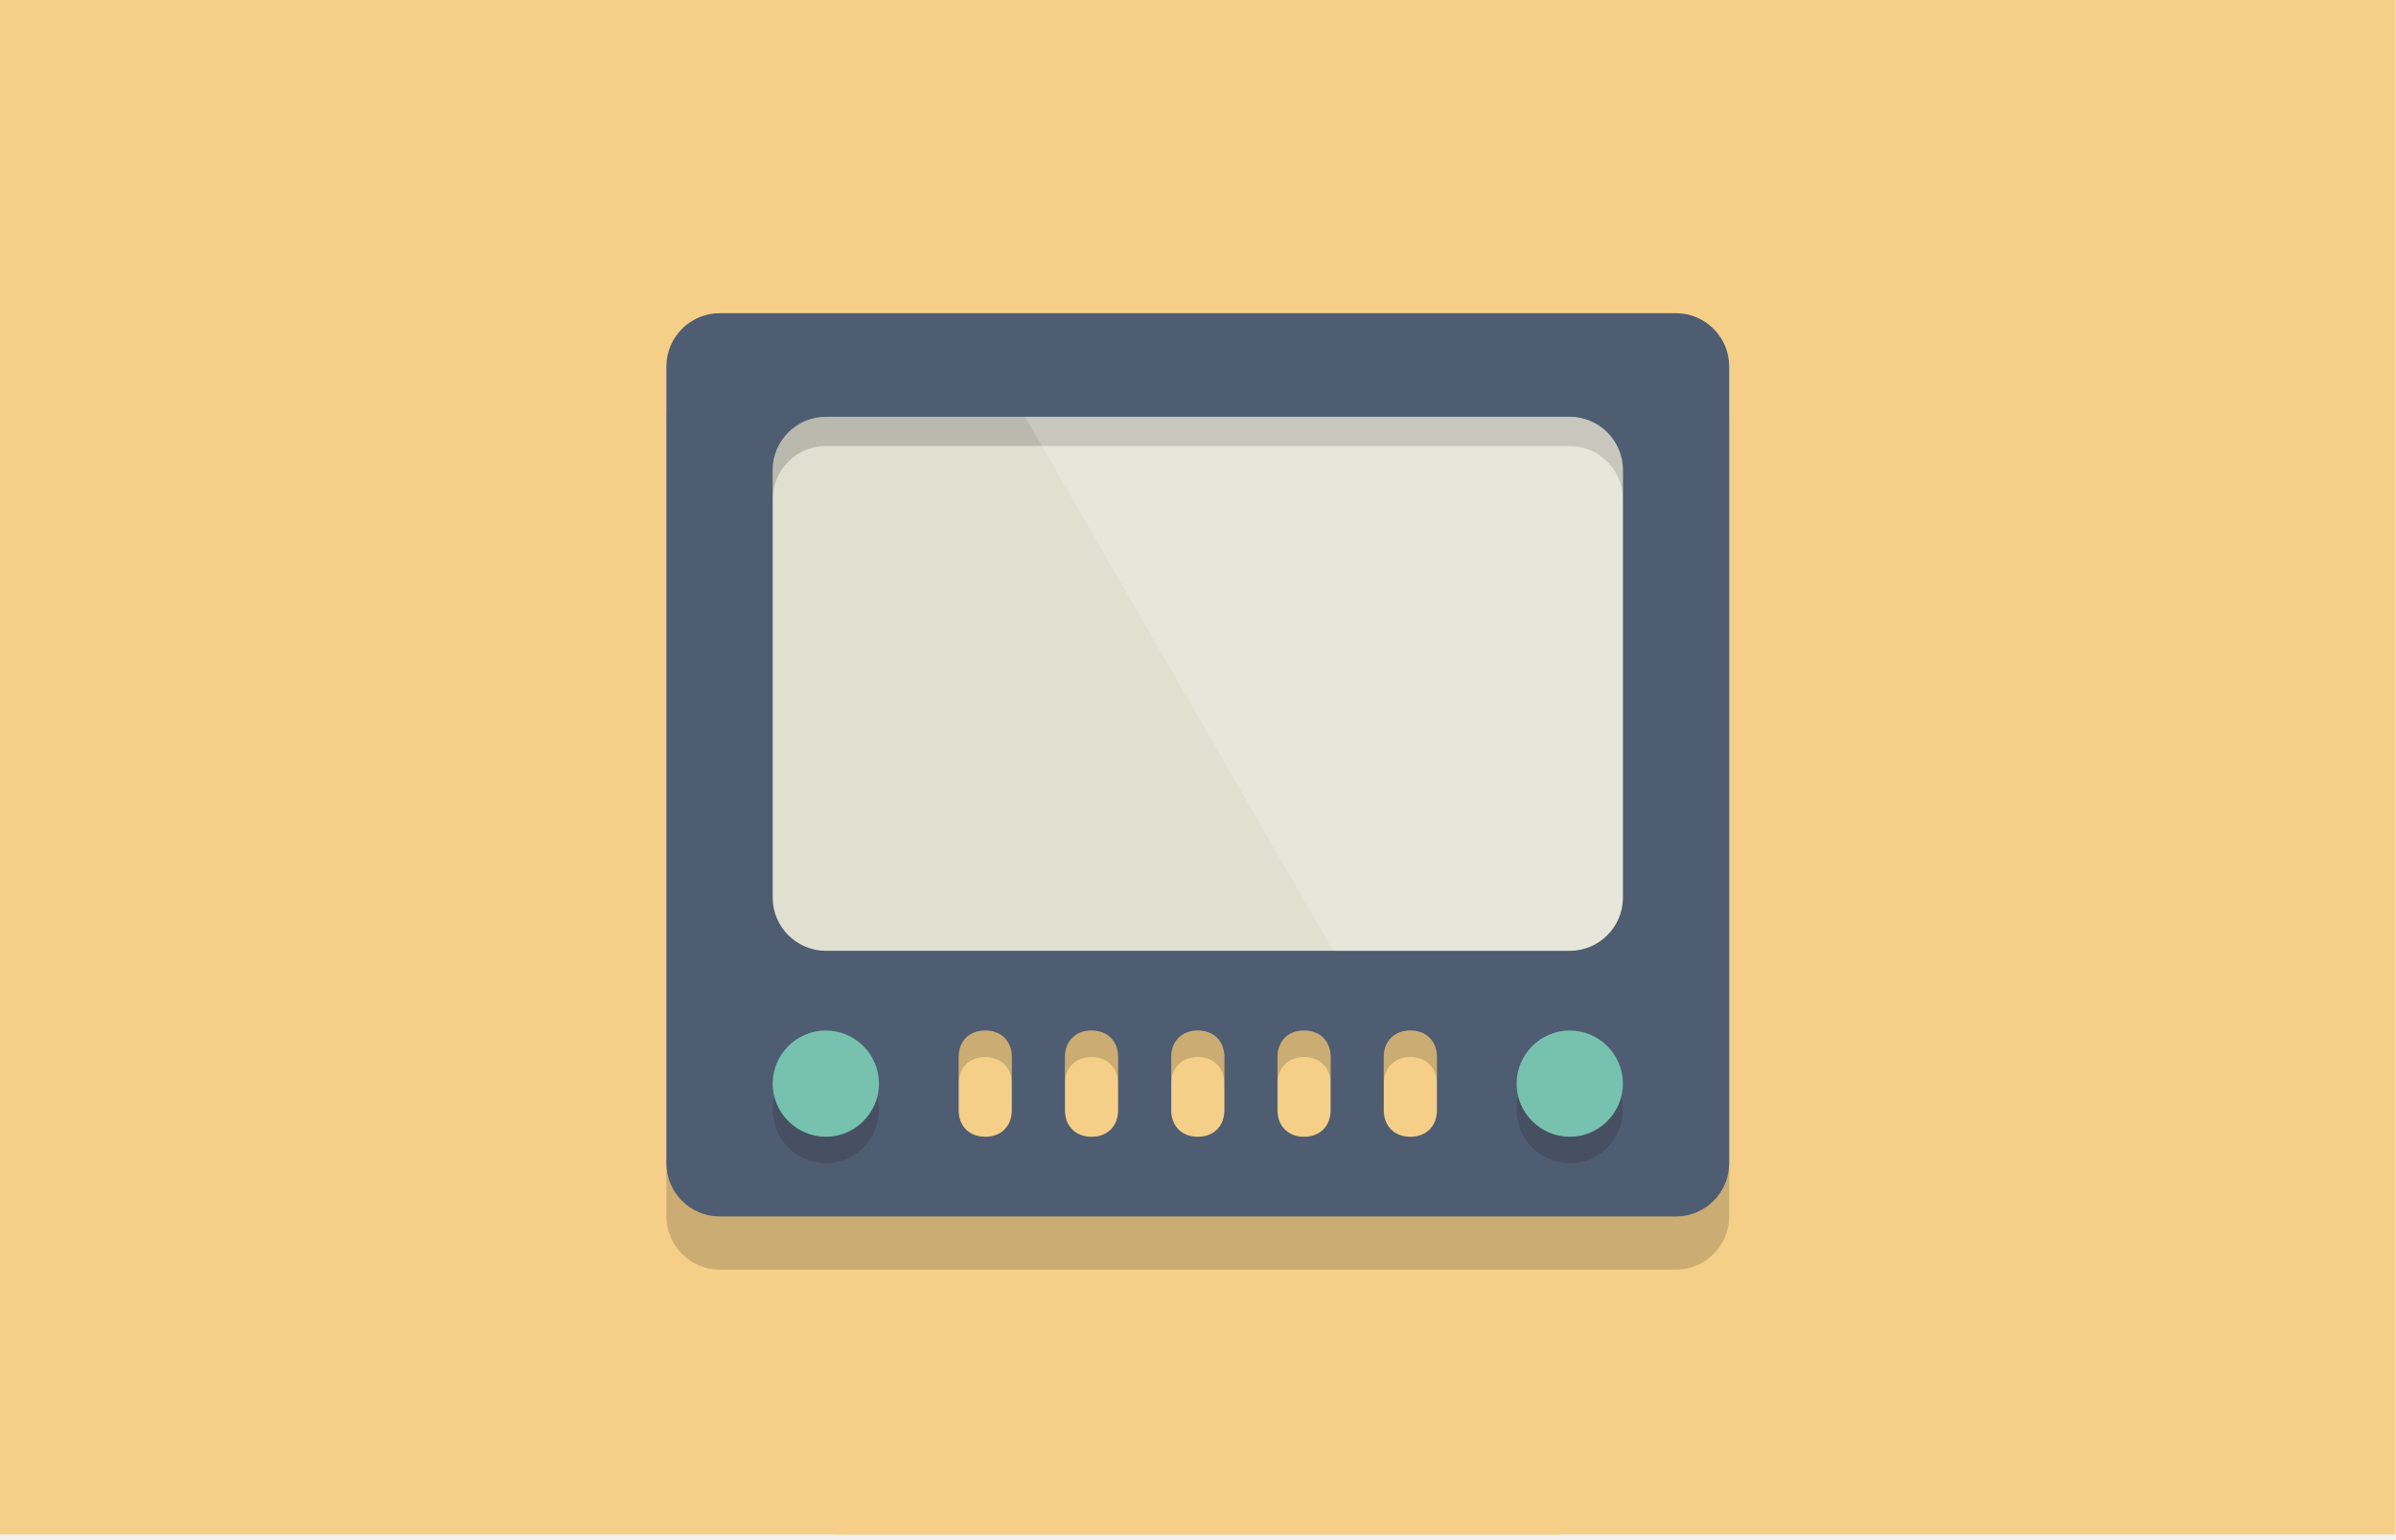
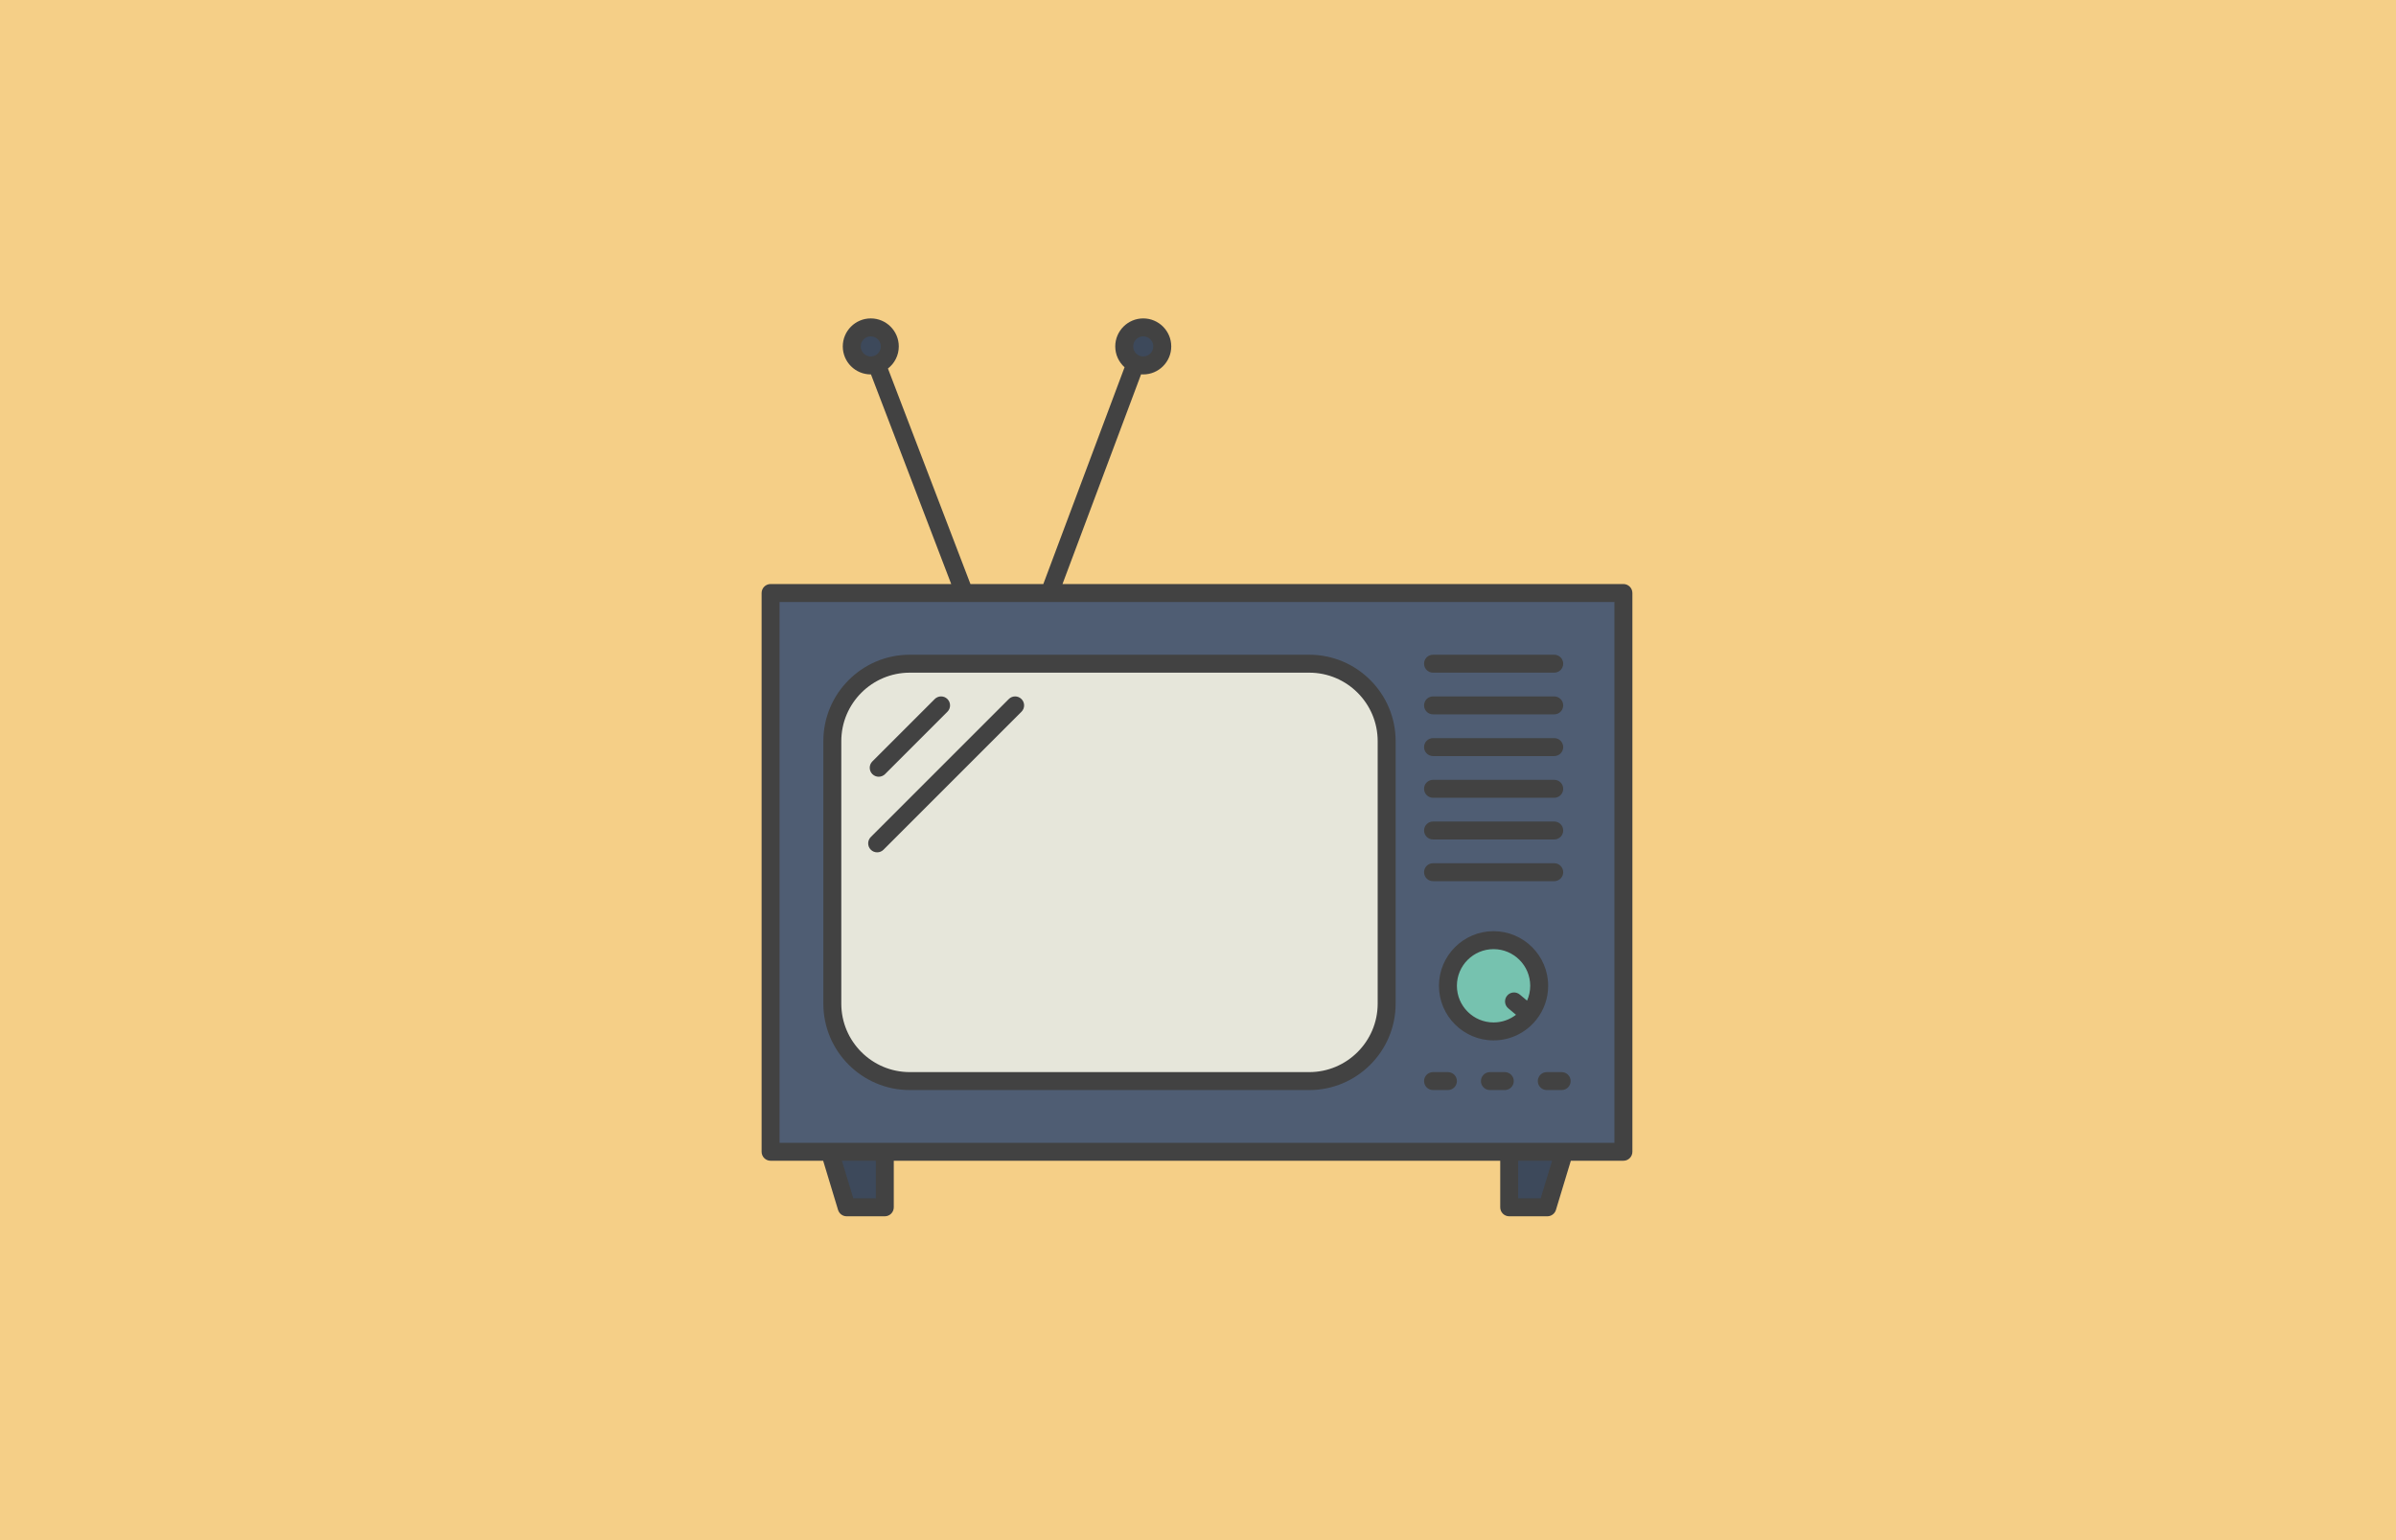
- <svg xmlns="http://www.w3.org/2000/svg" width="100%" height="100%" viewBox="0 0 344 221" version="1.1" xml:space="preserve" style="fill-rule:evenodd;clip-rule:evenodd;stroke-linecap:round;stroke-linejoin:round;stroke-miterlimit:1.5;">
+ <svg xmlns="http://www.w3.org/2000/svg" width="100%" height="100%" viewBox="0 0 344 221" version="1.1" xml:space="preserve" style="fill-rule:evenodd;clip-rule:evenodd;stroke-linejoin:round;stroke-miterlimit:1.414;">
  <rect id="Artboard1" x="0" y="0" width="343.931" height="220.339" style="fill:none;" />
-   <clipPath id="_clip1">
-     <rect x="0" y="0" width="343.931" height="220.339" />
-   </clipPath>
-   <g clip-path="url(#_clip1)">
-     <rect x="-9.41" y="-7.556" width="362.532" height="252.504" style="fill:#f5cf87;stroke:#f5cf87;stroke-width:6.5px;" />
-     <circle cx="171.971" cy="109.819" r="122.066" style="fill:#f5cf87;" />
-     <path d="M248.263,174.667c0,4.196 -3.433,7.629 -7.629,7.629l-137.325,0c-4.196,0 -7.629,-3.433 -7.629,-7.629l0,-114.437c0,-4.196 3.433,-7.629 7.629,-7.629l137.325,0c4.196,0 7.629,3.433 7.629,7.629l0,114.437Z" style="fill:#231f20;fill-opacity:0.2;fill-rule:nonzero;" />
-     <path d="M248.263,167.038c0,4.196 -3.433,7.629 -7.629,7.629l-137.325,0c-4.196,0 -7.629,-3.433 -7.629,-7.629l0,-114.437c0,-4.196 3.433,-7.629 7.629,-7.629l137.325,0c4.196,0 7.629,3.433 7.629,7.629l0,114.437Z" style="fill:#4f5d73;fill-rule:nonzero;" />
-     <path d="M233.004,128.892c0,4.196 -3.433,7.629 -7.629,7.629l-106.807,0c-4.196,0 -7.63,-3.433 -7.63,-7.629l0,-61.414c0,-4.196 3.434,-7.629 7.63,-7.629l106.807,0c4.196,0 7.629,3.433 7.629,7.629l0,61.414Z" style="fill:#e0e0d1;fill-rule:nonzero;" />
-     <path d="M225.375,59.849l-106.807,0c-4.196,0 -7.63,3.433 -7.63,7.629l0,4.196c0,-4.196 3.434,-7.629 7.63,-7.629l106.807,0c4.196,0 7.629,3.433 7.629,7.629l0,-4.196c0,-4.196 -3.433,-7.629 -7.629,-7.629Z" style="fill:#231f20;fill-opacity:0.2;fill-rule:nonzero;" />
-     <path d="M126.197,159.409c0,4.196 -3.433,7.629 -7.629,7.629c-4.196,0 -7.63,-3.433 -7.63,-7.629c0,-4.196 3.434,-7.629 7.63,-7.629c4.196,0 7.629,3.433 7.629,7.629Z" style="fill:#231f20;fill-opacity:0.2;fill-rule:nonzero;" />
-     <path d="M233.004,159.409c0,4.196 -3.433,7.629 -7.629,7.629c-4.196,0 -7.629,-3.433 -7.629,-7.629c0,-4.196 3.433,-7.629 7.629,-7.629c4.196,0 7.629,3.433 7.629,7.629Z" style="fill:#231f20;fill-opacity:0.2;fill-rule:nonzero;" />
-     <path d="M126.197,155.594c0,4.196 -3.433,7.629 -7.629,7.629c-4.196,0 -7.63,-3.433 -7.63,-7.629c0,-4.196 3.434,-7.629 7.63,-7.629c4.196,0 7.629,3.433 7.629,7.629Z" style="fill:#76c2af;fill-rule:nonzero;" />
-     <path d="M233.004,155.594c0,4.196 -3.433,7.629 -7.629,7.629c-4.196,0 -7.629,-3.433 -7.629,-7.629c0,-4.196 3.433,-7.629 7.629,-7.629c4.196,0 7.629,3.433 7.629,7.629Z" style="fill:#76c2af;fill-rule:nonzero;" />
-     <path d="M145.27,159.409c0,2.289 -1.526,3.814 -3.815,3.814c-2.289,0 -3.815,-1.525 -3.815,-3.814l0,-7.629c0,-2.289 1.526,-3.815 3.815,-3.815c2.289,0 3.815,1.526 3.815,3.815l0,7.629Z" style="fill:#f5cf87;fill-rule:nonzero;" />
-     <path d="M160.528,159.409c0,2.289 -1.526,3.814 -3.815,3.814c-2.289,0 -3.814,-1.525 -3.814,-3.814l0,-7.629c0,-2.289 1.525,-3.815 3.814,-3.815c2.289,0 3.815,1.526 3.815,3.815l0,7.629Z" style="fill:#f5cf87;fill-rule:nonzero;" />
-     <path d="M191.044,159.409c0,2.289 -1.526,3.814 -3.814,3.814c-2.289,0 -3.815,-1.525 -3.815,-3.814l0,-7.629c0,-2.289 1.526,-3.815 3.815,-3.815c2.288,0 3.814,1.526 3.814,3.815l0,7.629Z" style="fill:#f5cf87;fill-rule:nonzero;" />
-     <path d="M206.303,159.409c0,2.289 -1.526,3.814 -3.815,3.814c-2.289,0 -3.815,-1.525 -3.815,-3.814l0,-7.629c0,-2.289 1.526,-3.815 3.815,-3.815c2.289,0 3.815,1.526 3.815,3.815l0,7.629Z" style="fill:#f5cf87;fill-rule:nonzero;" />
-     <path d="M175.786,159.409c0,2.289 -1.526,3.814 -3.815,3.814c-2.288,0 -3.814,-1.525 -3.814,-3.814l0,-7.629c0,-2.289 1.526,-3.815 3.814,-3.815c2.289,0 3.815,1.526 3.815,3.815l0,7.629Z" style="fill:#f5cf87;fill-rule:nonzero;" />
-     <g>
-       <g opacity="0.2">
-         <path d="M141.455,147.965c-2.289,0 -3.815,1.526 -3.815,3.815l0,3.814c0,-2.289 1.526,-3.814 3.815,-3.814c2.289,0 3.815,1.525 3.815,3.814l0,-3.814c0,-2.289 -1.526,-3.815 -3.815,-3.815Z" style="fill:#231f20;fill-rule:nonzero;" />
-         <path d="M156.713,147.965c-2.289,0 -3.814,1.526 -3.814,3.815l0,3.814c0,-2.289 1.525,-3.814 3.814,-3.814c2.289,0 3.815,1.525 3.815,3.814l0,-3.814c0,-2.289 -1.526,-3.815 -3.815,-3.815Z" style="fill:#231f20;fill-rule:nonzero;" />
-         <path d="M187.23,147.965c-2.289,0 -3.815,1.526 -3.815,3.815l0,3.814c0,-2.289 1.526,-3.814 3.815,-3.814c2.288,0 3.814,1.525 3.814,3.814l0,-3.814c0,-2.289 -1.526,-3.815 -3.814,-3.815Z" style="fill:#231f20;fill-rule:nonzero;" />
-         <path d="M202.488,147.965c-2.289,0 -3.815,1.526 -3.815,3.815l0,3.814c0,-2.289 1.526,-3.814 3.815,-3.814c2.289,0 3.815,1.525 3.815,3.814l0,-3.814c0,-2.289 -1.526,-3.815 -3.815,-3.815Z" style="fill:#231f20;fill-rule:nonzero;" />
-         <path d="M171.971,147.965c-2.288,0 -3.814,1.526 -3.814,3.815l0,3.814c0,-2.289 1.526,-3.814 3.814,-3.814c2.289,0 3.815,1.525 3.815,3.814l0,-3.814c0,-2.289 -1.526,-3.815 -3.815,-3.815Z" style="fill:#231f20;fill-rule:nonzero;" />
-       </g>
-     </g>
-     <path d="M233.004,128.892l0,-61.414c0,-4.196 -3.433,-7.629 -7.629,-7.629l-78.198,0l44.249,76.672l33.949,0c4.196,0 7.629,-3.433 7.629,-7.629Z" style="fill:#fff;fill-opacity:0.2;fill-rule:nonzero;" />
+   <g>
+     <rect x="-9.41" y="-1.718" width="362.532" height="223.799" style="fill:#f5cf87;" />
+     <ellipse cx="125.003" cy="50.072" rx="2.06" ry="2.12" style="fill:#3d495b;" />
+     <ellipse cx="164.091" cy="50.044" rx="2.384" ry="2.15" style="fill:#3d495b;" />
+     <rect x="120.513" y="164.993" width="6.491" height="8.338" style="fill:#3d495b;" />
+     <rect x="216.533" y="164.993" width="6.491" height="8.338" style="fill:#3d495b;" />
+     <rect x="110.735" y="85.402" width="122.352" height="79.941" style="fill:#4f5d73;" />
+     <path d="M198.972,106.563c0,-5.889 -4.781,-10.671 -10.67,-10.671l-58.293,0c-5.889,0 -10.671,4.782 -10.671,10.671l0,37.602c0,5.889 4.782,10.67 10.671,10.67l58.293,0c5.889,0 10.67,-4.781 10.67,-10.67l0,-37.602Z" style="fill:#e6e6da;" />
+     <circle cx="214.386" cy="141.438" r="6.534" style="fill:#76c2af;" />
+     <path d="M222.156,174.643l-5.477,0c-0.712,0 -1.289,-0.578 -1.289,-1.289l0,-6.686l-87.068,0l0,6.686c0,0.711 -0.577,1.289 -1.289,1.289l-5.477,0c-0.568,0 -1.069,-0.372 -1.234,-0.915l-2.139,-7.06l-7.548,0c-0.711,0 -1.289,-0.578 -1.289,-1.289l0,-80.231c0,-0.712 0.578,-1.289 1.289,-1.289l25.934,0l-11.521,-30.097c-2.242,0.011 -4.048,-1.795 -4.048,-4.021c0,-2.217 1.804,-4.021 4.02,-4.021c2.217,0 4.021,1.804 4.021,4.021c0,1.289 -0.61,2.438 -1.557,3.174l11.845,30.944l10.463,0l11.665,-31.126c-0.821,-0.737 -1.338,-1.805 -1.338,-2.992c0,-2.217 1.803,-4.021 4.02,-4.021c2.216,0 4.02,1.804 4.02,4.021c0,2.217 -1.804,4.021 -4.02,4.021c-0.105,0 -0.208,-0.004 -0.31,-0.013l-11.284,30.11l80.532,0c0.711,0 1.289,0.577 1.289,1.289l0,80.231c0,0.711 -0.578,1.289 -1.289,1.289l-7.548,0l-2.139,7.06c-0.165,0.543 -0.666,0.915 -1.234,0.915Zm-4.188,-2.578l3.233,0l1.635,-5.397l-4.868,0l0,5.397Zm-95.456,0l3.233,0l0,-5.397l-4.869,0l1.636,5.397Zm102.089,-7.975l7.186,0l0,-77.653l-119.863,0l0,77.653l112.619,0c0.021,-0.001 0.041,-0.001 0.058,0Zm-60.462,-115.792c-0.796,0 -1.443,0.647 -1.443,1.443c0,0.796 0.647,1.443 1.443,1.443c0.795,0 1.443,-0.647 1.443,-1.443c0,-0.796 -0.647,-1.443 -1.443,-1.443Zm-39.119,0c-0.795,0 -1.442,0.647 -1.442,1.443c0,0.796 0.647,1.443 1.442,1.443c0.795,0 1.443,-0.647 1.443,-1.443c0,-0.796 -0.648,-1.443 -1.443,-1.443Zm99.193,108.22l-2.137,0c-0.712,0 -1.289,-0.577 -1.289,-1.289c0,-0.711 0.577,-1.289 1.289,-1.289l2.137,0c0.711,0 1.289,0.578 1.289,1.289c0,0.712 -0.578,1.289 -1.289,1.289Zm-8.166,0l-2.137,0c-0.711,0 -1.288,-0.577 -1.288,-1.289c0,-0.711 0.577,-1.289 1.288,-1.289l2.137,0c0.712,0 1.289,0.578 1.289,1.289c0,0.712 -0.577,1.289 -1.289,1.289Zm-8.165,0l-2.137,0c-0.712,0 -1.289,-0.577 -1.289,-1.289c0,-0.711 0.577,-1.289 1.289,-1.289l2.137,0c0.712,0 1.289,0.578 1.289,1.289c0,0.712 -0.577,1.289 -1.289,1.289Zm-19.912,0l-57.354,0c-6.84,0 -12.406,-5.565 -12.406,-12.405l0,-37.699c0,-6.84 5.566,-12.405 12.406,-12.405l57.354,0c6.84,0 12.405,5.565 12.405,12.405l0,37.699c0,6.84 -5.565,12.405 -12.405,12.405Zm-57.354,-59.932c-5.419,0 -9.828,4.409 -9.828,9.828l0,37.699c0,5.419 4.409,9.827 9.828,9.827l57.354,0c5.419,0 9.827,-4.408 9.827,-9.827l0,-37.699c0,-5.419 -4.408,-9.828 -9.827,-9.828l-57.354,0l0,0Zm83.818,52.8c-4.323,0 -7.84,-3.517 -7.84,-7.841c0,-4.322 3.517,-7.84 7.84,-7.84c4.323,0 7.84,3.517 7.84,7.84c0,1.84 -0.636,3.535 -1.702,4.874c-0.003,0.003 -0.005,0.006 -0.008,0.009c-1.437,1.801 -3.651,2.958 -6.13,2.958Zm0,-13.103c-2.902,0 -5.263,2.361 -5.263,5.263c0,2.902 2.361,5.263 5.263,5.263c1.212,0 2.329,-0.412 3.22,-1.102l-1.109,-0.928c-0.547,-0.457 -0.619,-1.269 -0.162,-1.815c0.456,-0.547 1.27,-0.618 1.815,-0.161l1.047,0.875c0.29,-0.652 0.451,-1.373 0.451,-2.131c0.001,-2.903 -2.36,-5.264 -5.262,-5.264Zm8.71,-9.758l-17.399,0c-0.712,0 -1.289,-0.577 -1.289,-1.289c0,-0.711 0.577,-1.289 1.289,-1.289l17.399,0c0.712,0 1.289,0.578 1.289,1.289c0,0.712 -0.577,1.289 -1.289,1.289Zm-97.209,-4.14c-0.33,0 -0.659,-0.126 -0.911,-0.378c-0.503,-0.503 -0.503,-1.319 0,-1.822l19.81,-19.811c0.503,-0.504 1.319,-0.504 1.823,0c0.503,0.503 0.503,1.319 0,1.822l-19.811,19.811c-0.252,0.252 -0.581,0.378 -0.911,0.378Zm97.209,-1.848l-17.399,0c-0.712,0 -1.289,-0.577 -1.289,-1.289c0,-0.711 0.577,-1.289 1.289,-1.289l17.399,0c0.712,0 1.289,0.578 1.289,1.289c0,0.712 -0.577,1.289 -1.289,1.289Zm0,-5.987l-17.399,0c-0.712,0 -1.289,-0.578 -1.289,-1.289c0,-0.712 0.577,-1.289 1.289,-1.289l17.399,0c0.712,0 1.289,0.577 1.289,1.289c0,0.711 -0.577,1.289 -1.289,1.289Zm-96.986,-3.021c-0.33,0 -0.659,-0.126 -0.911,-0.378c-0.503,-0.503 -0.503,-1.319 0,-1.822l8.955,-8.955c0.503,-0.504 1.319,-0.504 1.822,0c0.504,0.503 0.504,1.319 0,1.822l-8.955,8.955c-0.252,0.252 -0.582,0.378 -0.911,0.378Zm96.986,-2.967l-17.399,0c-0.712,0 -1.289,-0.578 -1.289,-1.289c0,-0.712 0.577,-1.289 1.289,-1.289l17.399,0c0.712,0 1.289,0.577 1.289,1.289c0,0.711 -0.577,1.289 -1.289,1.289Zm0,-5.988l-17.399,0c-0.712,0 -1.289,-0.578 -1.289,-1.289c0,-0.712 0.577,-1.289 1.289,-1.289l17.399,0c0.712,0 1.289,0.577 1.289,1.289c0,0.711 -0.577,1.289 -1.289,1.289Zm0,-5.988l-17.399,0c-0.712,0 -1.289,-0.577 -1.289,-1.289c0,-0.711 0.577,-1.288 1.289,-1.288l17.399,0c0.712,0 1.289,0.577 1.289,1.288c0,0.712 -0.577,1.289 -1.289,1.289Z" style="fill:#424242;fill-rule:nonzero;" />
  </g>
</svg>
